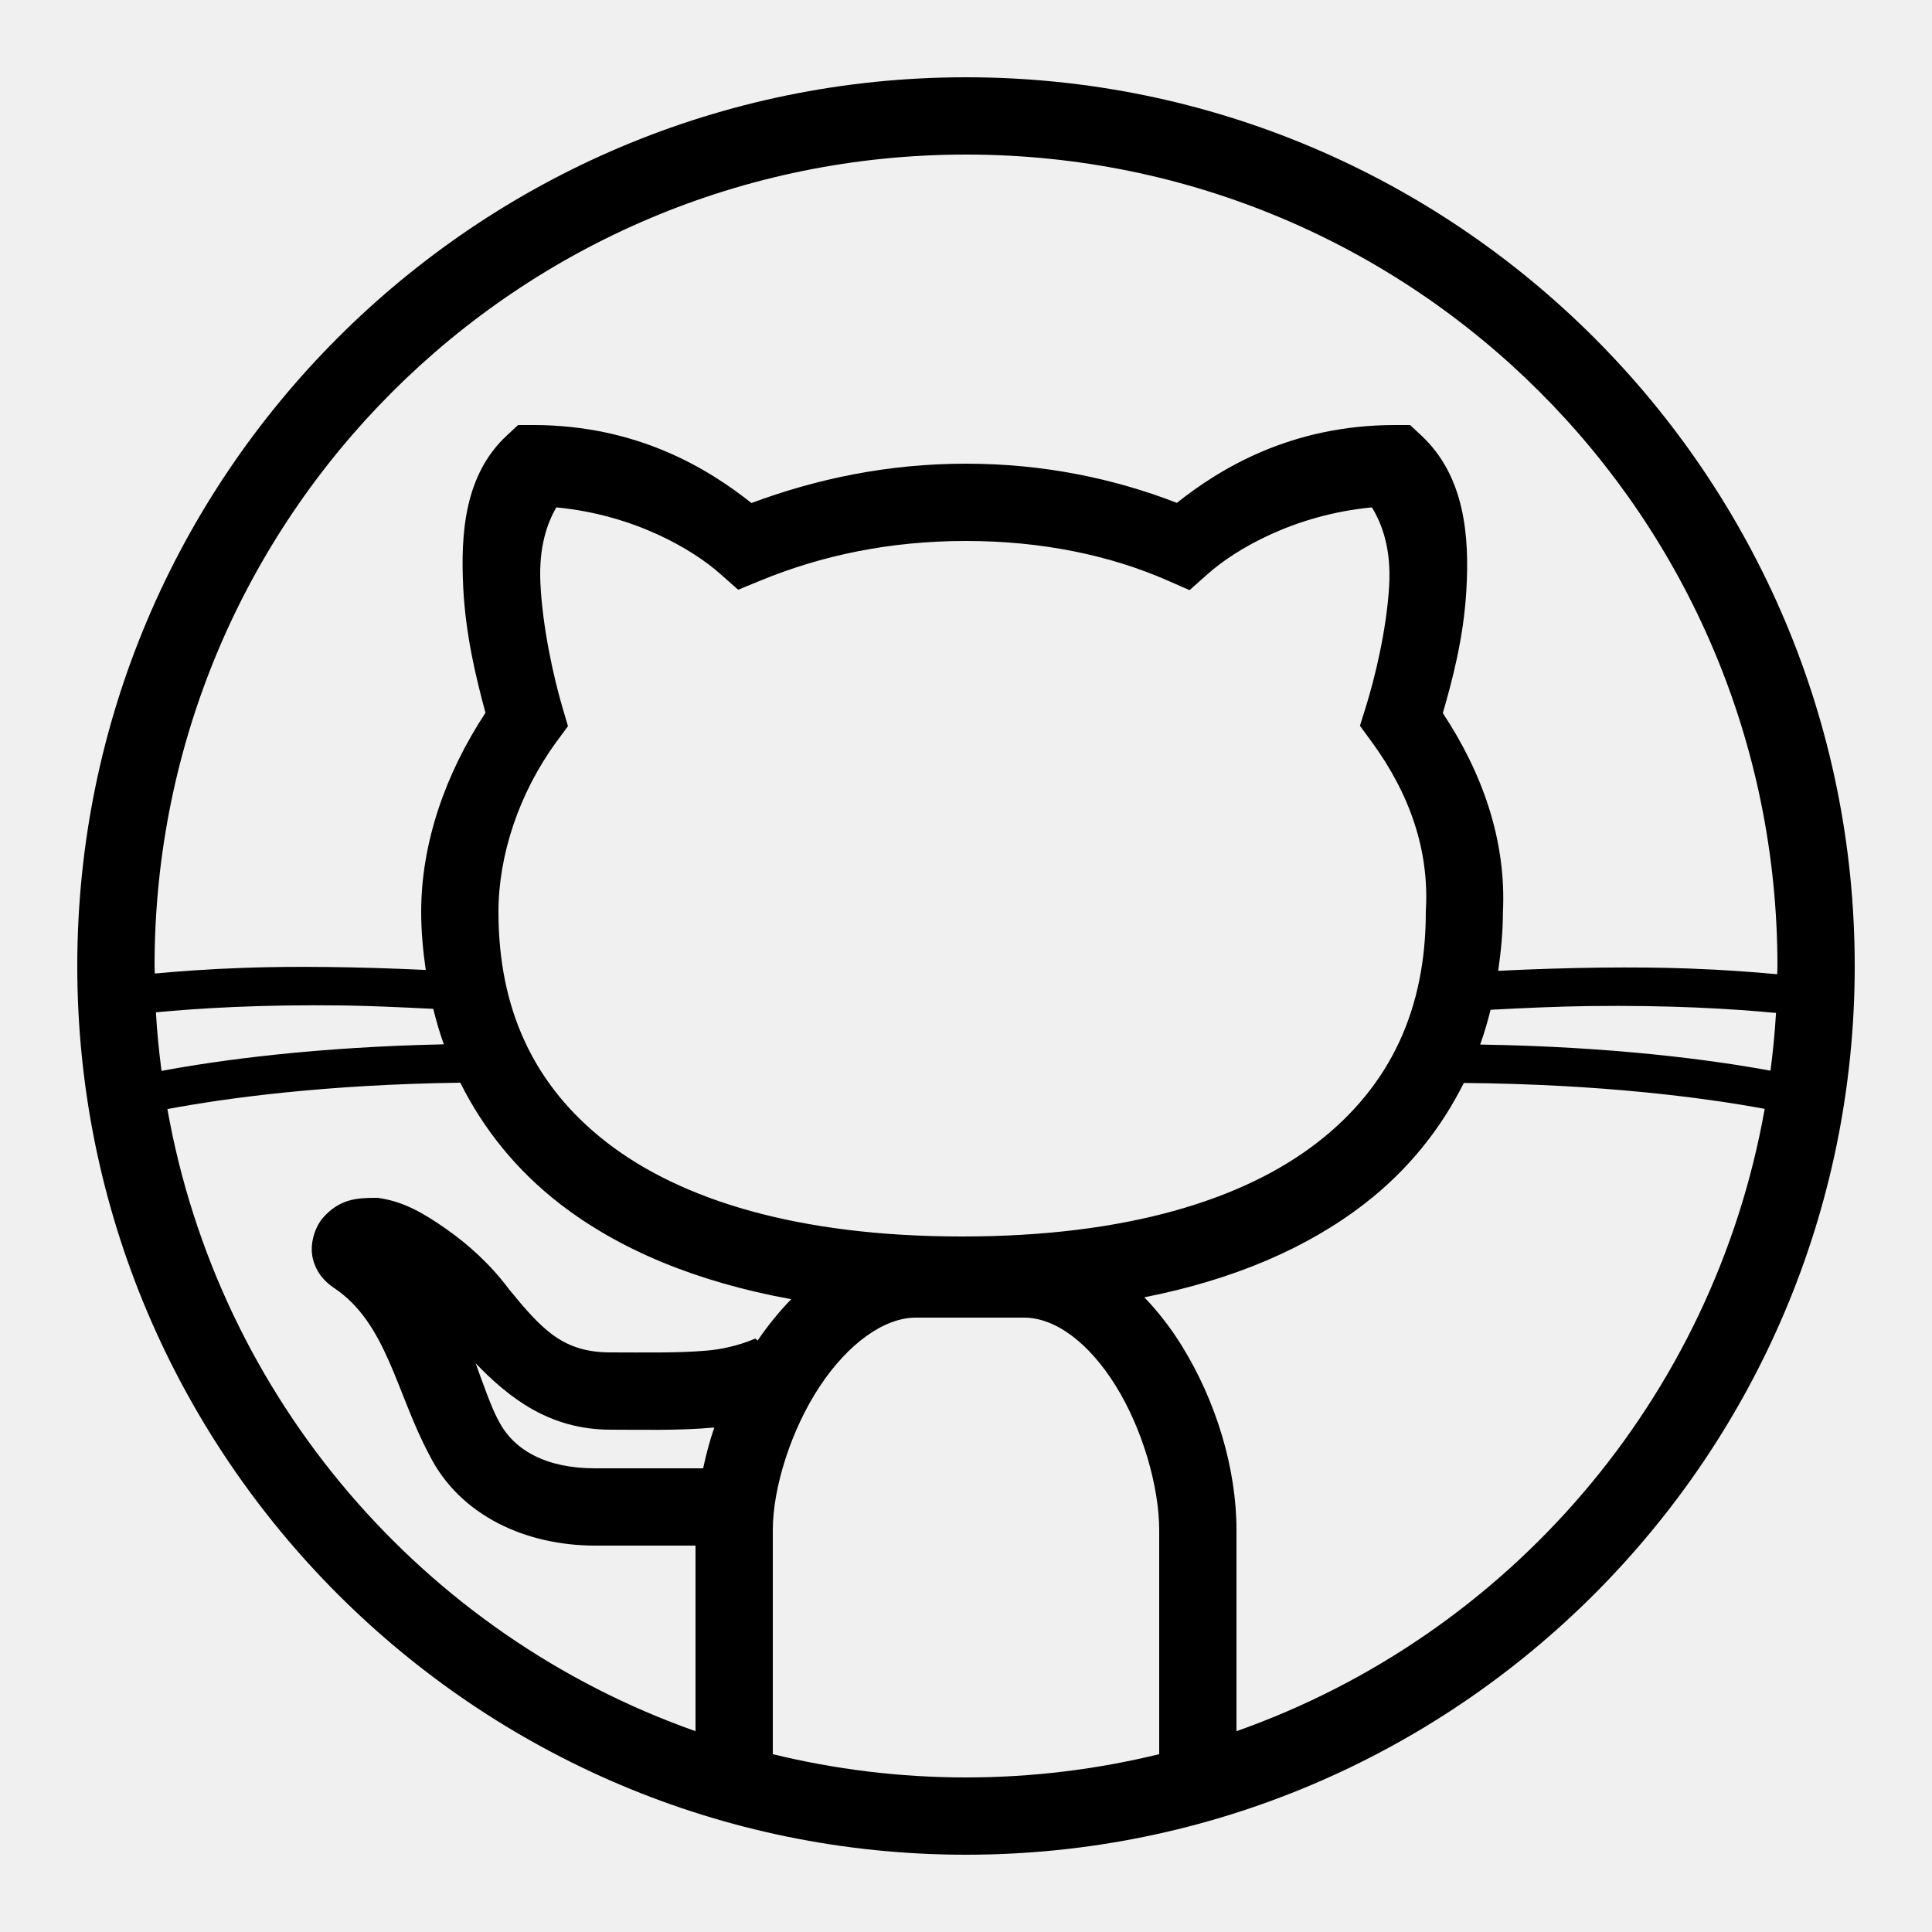
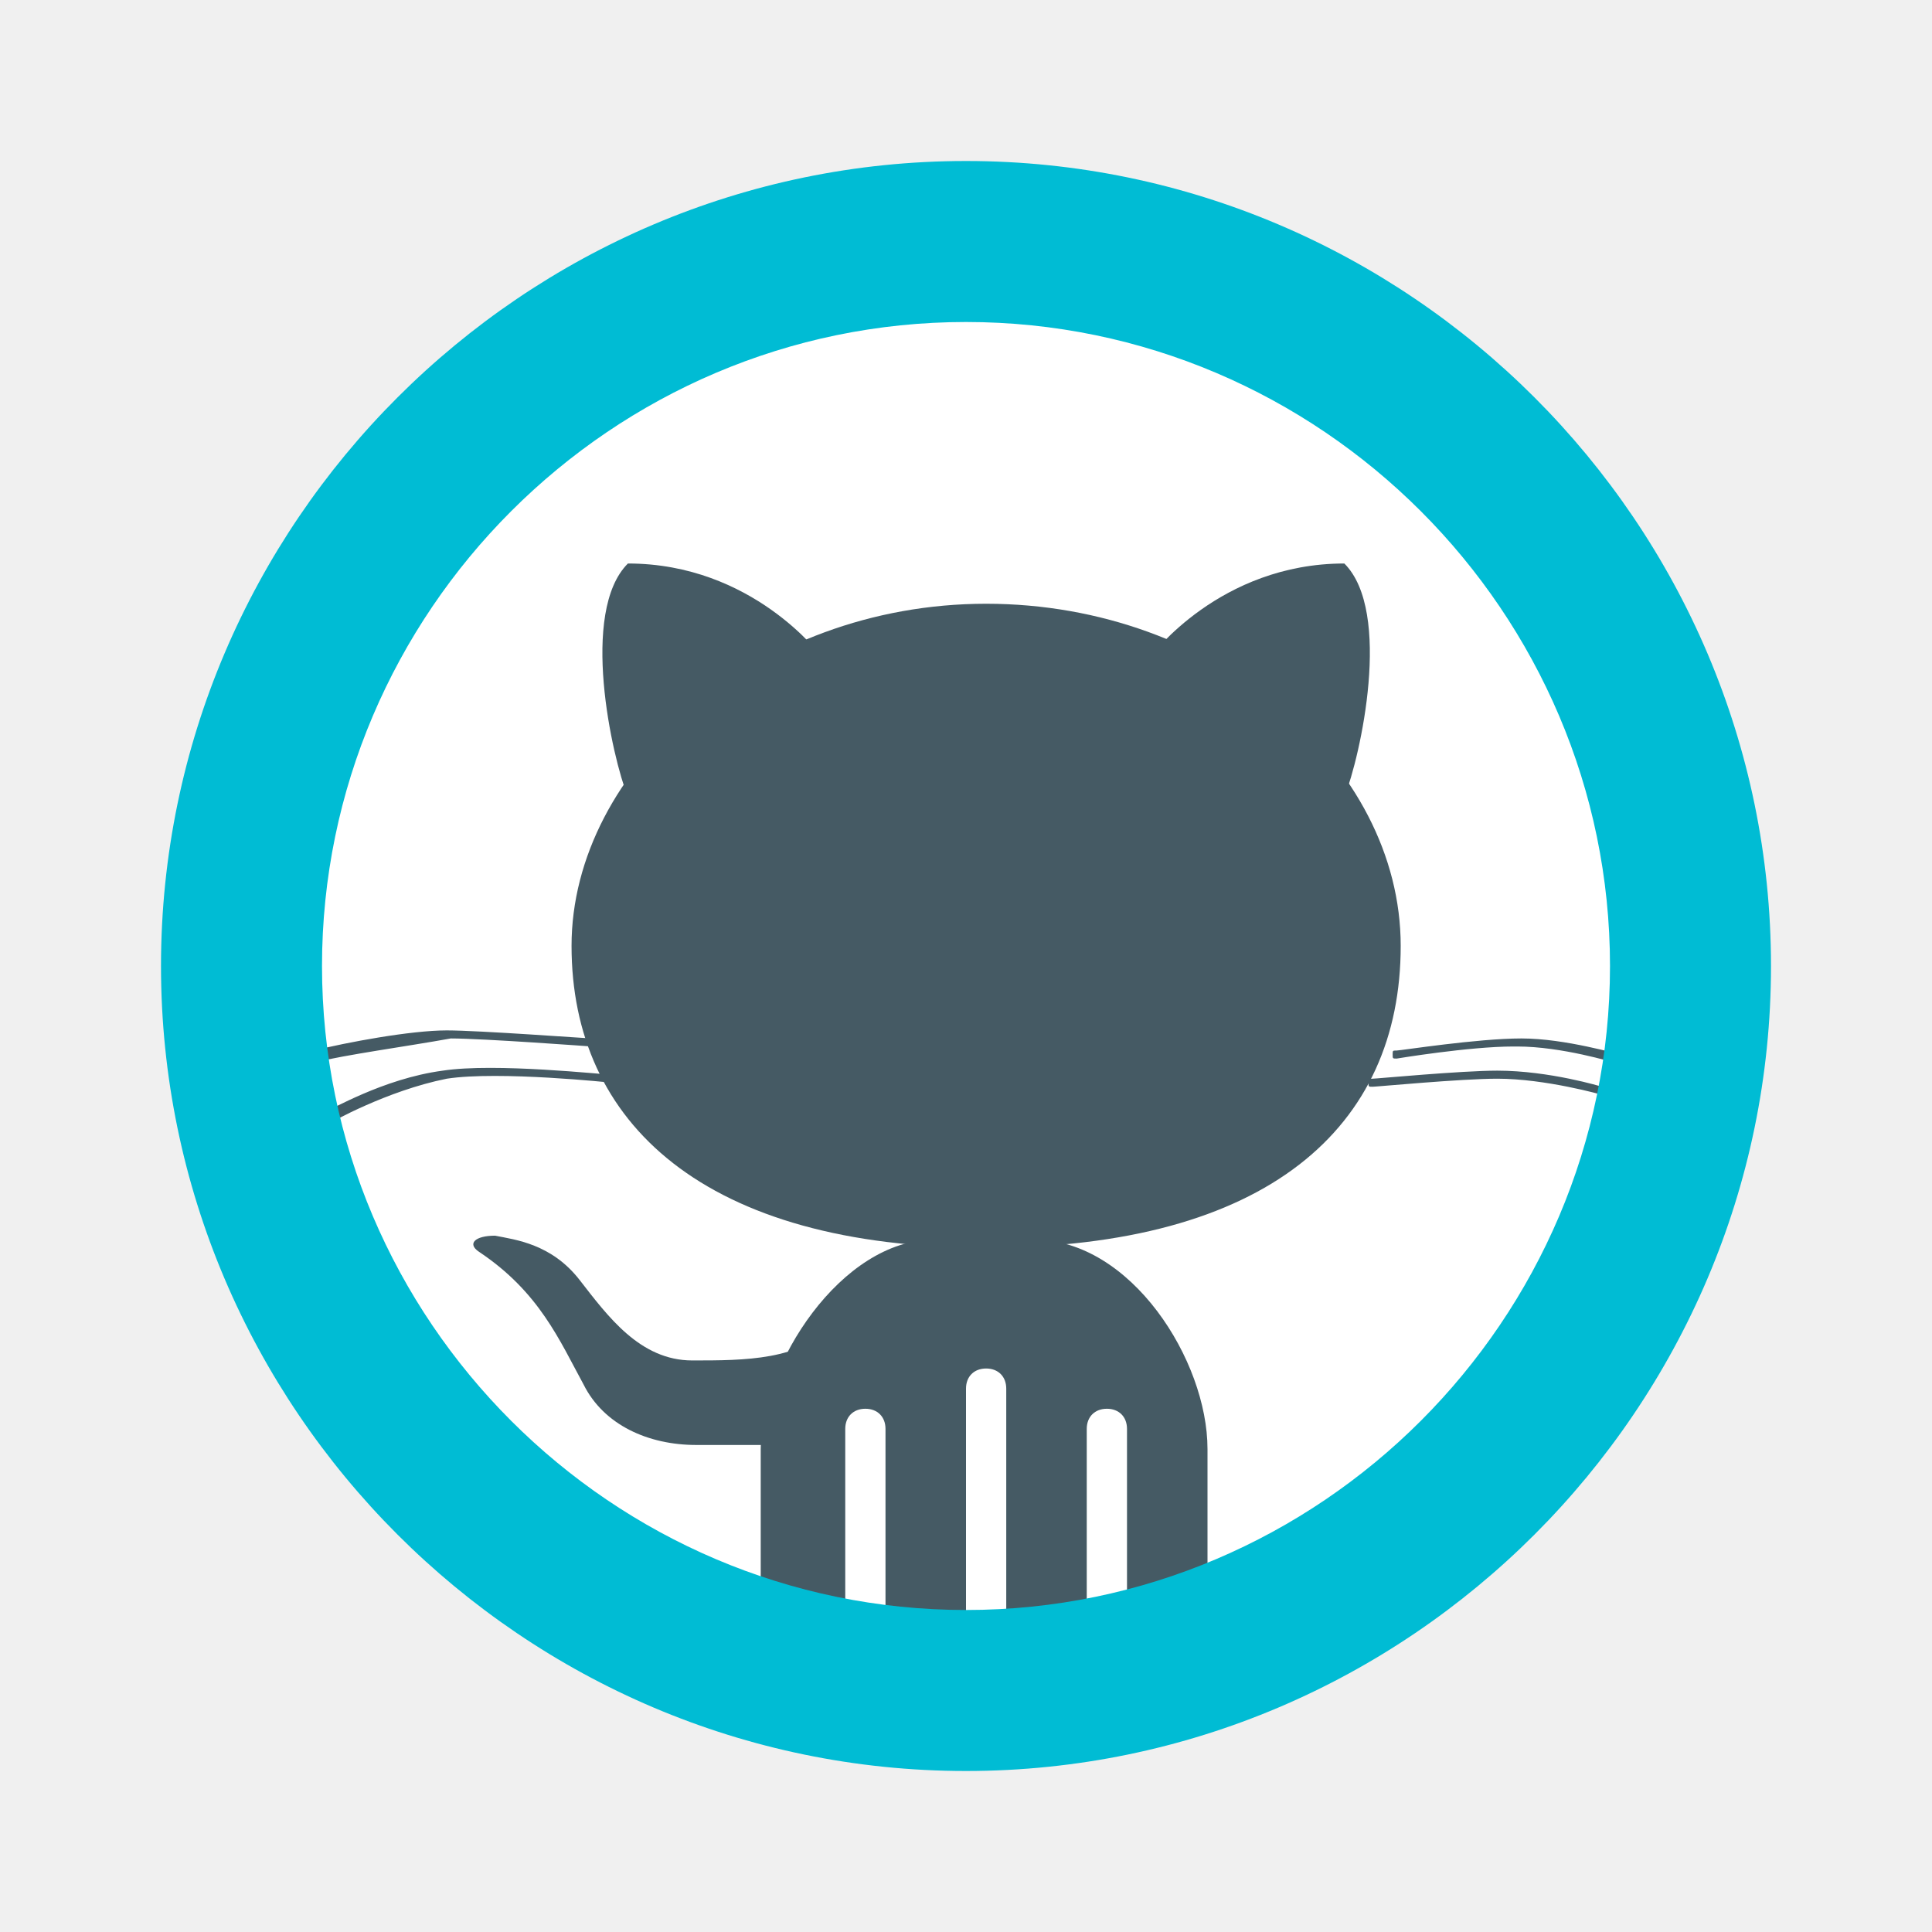
- <svg xmlns="http://www.w3.org/2000/svg" viewBox="0 0 50 50" width="50px" height="50px">
-   <path d="M 25 2 C 12.311 2 2 12.311 2 25 C 2 37.689 12.311 48 25 48 C 37.689 48 48 37.689 48 25 C 48 12.311 37.689 2 25 2 z M 25 4 C 36.607 4 46 13.393 46 25 C 46 25.071 45.995 25.142 45.994 25.213 C 45.355 25.154 44.616 25.098 43.676 25.064 C 42.347 25.017 40.672 25.031 38.773 25.125 C 38.844 24.635 38.893 24.137 38.895 23.627 C 38.991 21.754 38.363 20.002 37.34 18.455 C 37.587 17.601 37.877 16.515 37.949 15.283 C 38.032 13.879 37.911 12.322 36.783 11.27 L 36.494 11 L 36.1 11 C 33.417 11 31.58 12.123 30.457 13.014 C 28.836 12.386 27.012 12 25 12 C 22.976 12 21.136 12.391 19.447 13.018 C 18.325 12.127 16.487 11 13.801 11 L 13.408 11 L 13.119 11.268 C 12.021 12.287 11.92 13.802 11.988 15.199 C 12.049 16.432 12.322 17.552 12.564 18.447 C 11.524 20.025 10.9 21.822 10.9 23.6 C 10.9 24.111 10.948 24.61 11.018 25.102 C 9.212 25.018 7.602 25.002 6.324 25.047 C 5.385 25.08 4.645 25.136 4.006 25.195 C 4.005 25.13 4 25.065 4 25 C 4 13.393 13.393 4 25 4 z M 14.396 13.131 C 16.414 13.322 17.932 14.223 18.635 14.848 L 19.104 15.262 L 19.682 15.025 C 21.263 14.374 23.027 14 25 14 C 26.973 14 28.737 14.376 30.199 15.016 L 30.785 15.273 L 31.264 14.848 C 31.967 14.223 33.487 13.322 35.506 13.131 C 35.774 13.576 36.007 14.209 35.951 15.166 C 35.884 16.312 35.577 17.56 35.346 18.301 L 35.195 18.783 L 35.494 19.191 C 36.484 20.541 36.988 22.001 36.902 23.545 L 36.9 23.572 L 36.9 23.6 C 36.9 26.095 36.002 28.092 34.088 29.572 C 32.174 31.052 29.153 32 24.9 32 C 20.648 32 17.625 31.052 15.711 29.572 C 13.797 28.092 12.9 26.095 12.9 23.6 C 12.9 22.135 13.429 20.524 14.406 19.191 L 14.699 18.793 L 14.559 18.318 C 14.327 17.53 14.043 16.254 13.986 15.102 C 13.939 14.143 14.166 13.537 14.396 13.131 z M 8.885 26.021 C 9.591 26.031 10.401 26.069 11.213 26.109 C 11.29 26.421 11.379 26.728 11.486 27.027 C 8.179 27.097 5.705 27.43 4.18 27.715 C 4.115 27.214 4.064 26.71 4.035 26.199 C 5.162 26.092 6.751 25.994 8.885 26.021 z M 41.115 26.037 C 43.248 26.01 44.836 26.108 45.963 26.215 C 45.934 26.718 45.884 27.216 45.82 27.709 C 44.241 27.419 41.7 27.087 38.307 27.033 C 38.412 26.74 38.5 26.438 38.576 26.133 C 39.471 26.085 40.345 26.047 41.115 26.037 z M 11.912 28.02 C 12.509 29.215 13.362 30.283 14.488 31.154 C 16.029 32.346 18.032 33.178 20.477 33.623 C 20.157 33.952 19.866 34.313 19.607 34.693 L 19.547 34.641 C 19.552 34.634 19.05 34.886 18.299 34.953 C 17.548 35.02 16.622 35 15.801 35 C 14.576 35 14.036 34.421 13.174 33.367 C 12.696 32.724 12.114 32.202 11.549 31.807 C 10.97 31.401 10.476 31.116 9.865 31.014 L 9.783 31 L 9.699 31 C 9.233 31 8.781 31.034 8.359 31.516 C 8.149 31.757 8.003 32.203 8.098 32.58 C 8.192 32.958 8.431 33.19 8.645 33.332 C 10.011 34.243 10.253 36.047 11.109 37.65 C 11.909 39.244 13.636 40 15.4 40 L 18 40 L 18 44.803 C 10.968 42.321 5.665 36.205 4.332 28.703 C 5.863 28.415 8.427 28.068 11.912 28.02 z M 37.883 28.027 C 41.446 28.058 44.081 28.404 45.67 28.697 C 44.339 36.202 39.034 42.32 32 44.803 L 32 39.6 C 32 38.015 31.48 36.268 30.574 34.811 C 30.299 34.368 29.976 33.95 29.615 33.574 C 31.93 33.117 33.832 32.299 35.312 31.154 C 36.437 30.285 37.288 29.22 37.883 28.027 z M 23.699 34.1 L 26.5 34.1 C 27.313 34.1 28.18 34.747 28.875 35.865 C 29.57 36.983 30 38.484 30 39.6 L 30 45.398 C 28.397 45.789 26.724 46 25 46 C 23.276 46 21.603 45.789 20 45.398 L 20 39.6 C 20 38.509 20.468 37.011 21.209 35.889 C 21.95 34.766 22.886 34.1 23.699 34.1 z M 12.309 35.281 C 13.174 36.179 14.223 37 15.801 37 C 16.58 37 17.552 37.028 18.477 36.945 C 18.48 36.945 18.483 36.944 18.486 36.943 C 18.365 37.293 18.274 37.646 18.197 38 L 15.4 38 C 14.167 38 13.296 37.554 12.895 36.752 L 12.887 36.738 L 12.881 36.727 C 12.716 36.421 12.501 35.811 12.309 35.281 z" />
+ <svg xmlns="http://www.w3.org/2000/svg" viewBox="0 0 48 48" width="48px" height="48px">
+   <path fill="#fff" d="M41,24c0,9.4-7.6,17-17,17S7,33.4,7,24S14.6,7,24,7S41,14.6,41,24z" />
+   <path fill="#455a64" d="M21 41v-5.5c0-.3.2-.5.5-.5s.5.2.5.5V41h2v-6.5c0-.3.2-.5.5-.5s.5.2.5.5V41h2v-5.5c0-.3.2-.5.5-.5s.5.2.5.5V41h1.8c.2-.3.2-.6.2-1.1V36c0-2.2-1.9-5.2-4.3-5.2h-2.5c-2.3 0-4.3 3.1-4.3 5.2v3.9c0 .4.1.8.2 1.1L21 41 21 41zM40.1 26.4C40.1 26.4 40.1 26.4 40.1 26.4c0 0-1.3-.4-2.4-.4 0 0-.1 0-.1 0-1.1 0-2.9.3-2.9.3-.1 0-.1 0-.1-.1 0-.1 0-.1.1-.1.1 0 2-.3 3.1-.3 1.1 0 2.4.4 2.5.4.1 0 .1.1.1.2C40.2 26.3 40.2 26.4 40.1 26.4zM39.8 27.2C39.8 27.2 39.8 27.2 39.8 27.2c0 0-1.4-.4-2.6-.4-.9 0-3 .2-3.1.2-.1 0-.1 0-.1-.1 0-.1 0-.1.1-.1.1 0 2.2-.2 3.1-.2 1.3 0 2.6.4 2.6.4.1 0 .1.1.1.2C39.9 27.1 39.9 27.2 39.8 27.2zM7.8 26.4c-.1 0-.1 0-.1-.1 0-.1 0-.1.1-.2.8-.2 2.4-.5 3.3-.5.8 0 3.5.2 3.6.2.1 0 .1.1.1.1 0 .1-.1.1-.1.1 0 0-2.7-.2-3.5-.2C10.1 26 8.6 26.2 7.8 26.4 7.8 26.4 7.8 26.4 7.8 26.4zM8.2 27.9c0 0-.1 0-.1-.1 0-.1 0-.1 0-.2.1 0 1.4-.8 2.9-1 1.3-.2 4 .1 4.2.1.1 0 .1.1.1.1 0 .1-.1.1-.1.1 0 0 0 0 0 0 0 0-2.8-.3-4.1-.1C9.6 27.1 8.2 27.9 8.2 27.9 8.2 27.9 8.2 27.9 8.2 27.9z" />
+   <path fill="#455a64" d="M14.2,23.5c0-4.4,4.6-8.5,10.3-8.5c5.7,0,10.3,4,10.3,8.5S31.5,31,24.5,31S14.2,27.9,14.2,23.5z" />
+   <path fill="#455a64" d="M28.6 16.3c0 0 1.7-2.3 4.8-2.3 1.2 1.2.4 4.8 0 5.8L28.6 16.3zM20.4 16.3c0 0-1.7-2.3-4.8-2.3-1.2 1.2-.4 4.8 0 5.8L20.4 16.3zM20.1 35.9c0 0-2.3 0-2.8 0-1.2 0-2.3-.5-2.8-1.5-.6-1.1-1.1-2.3-2.6-3.3-.3-.2-.1-.4.4-.4.5.1 1.4.2 2.1 1.1.7.9 1.5 2 2.8 2 1.3 0 2.7 0 3.5-.9L20.1 35.9z" />
+   <path fill="#00bcd4" d="M24,4C13,4,4,13,4,24s9,20,20,20s20-9,20-20S35,4,24,4z M24,40c-8.8,0-16-7.2-16-16S15.2,8,24,8 s16,7.2,16,16S32.8,40,24,40z" />
</svg>
